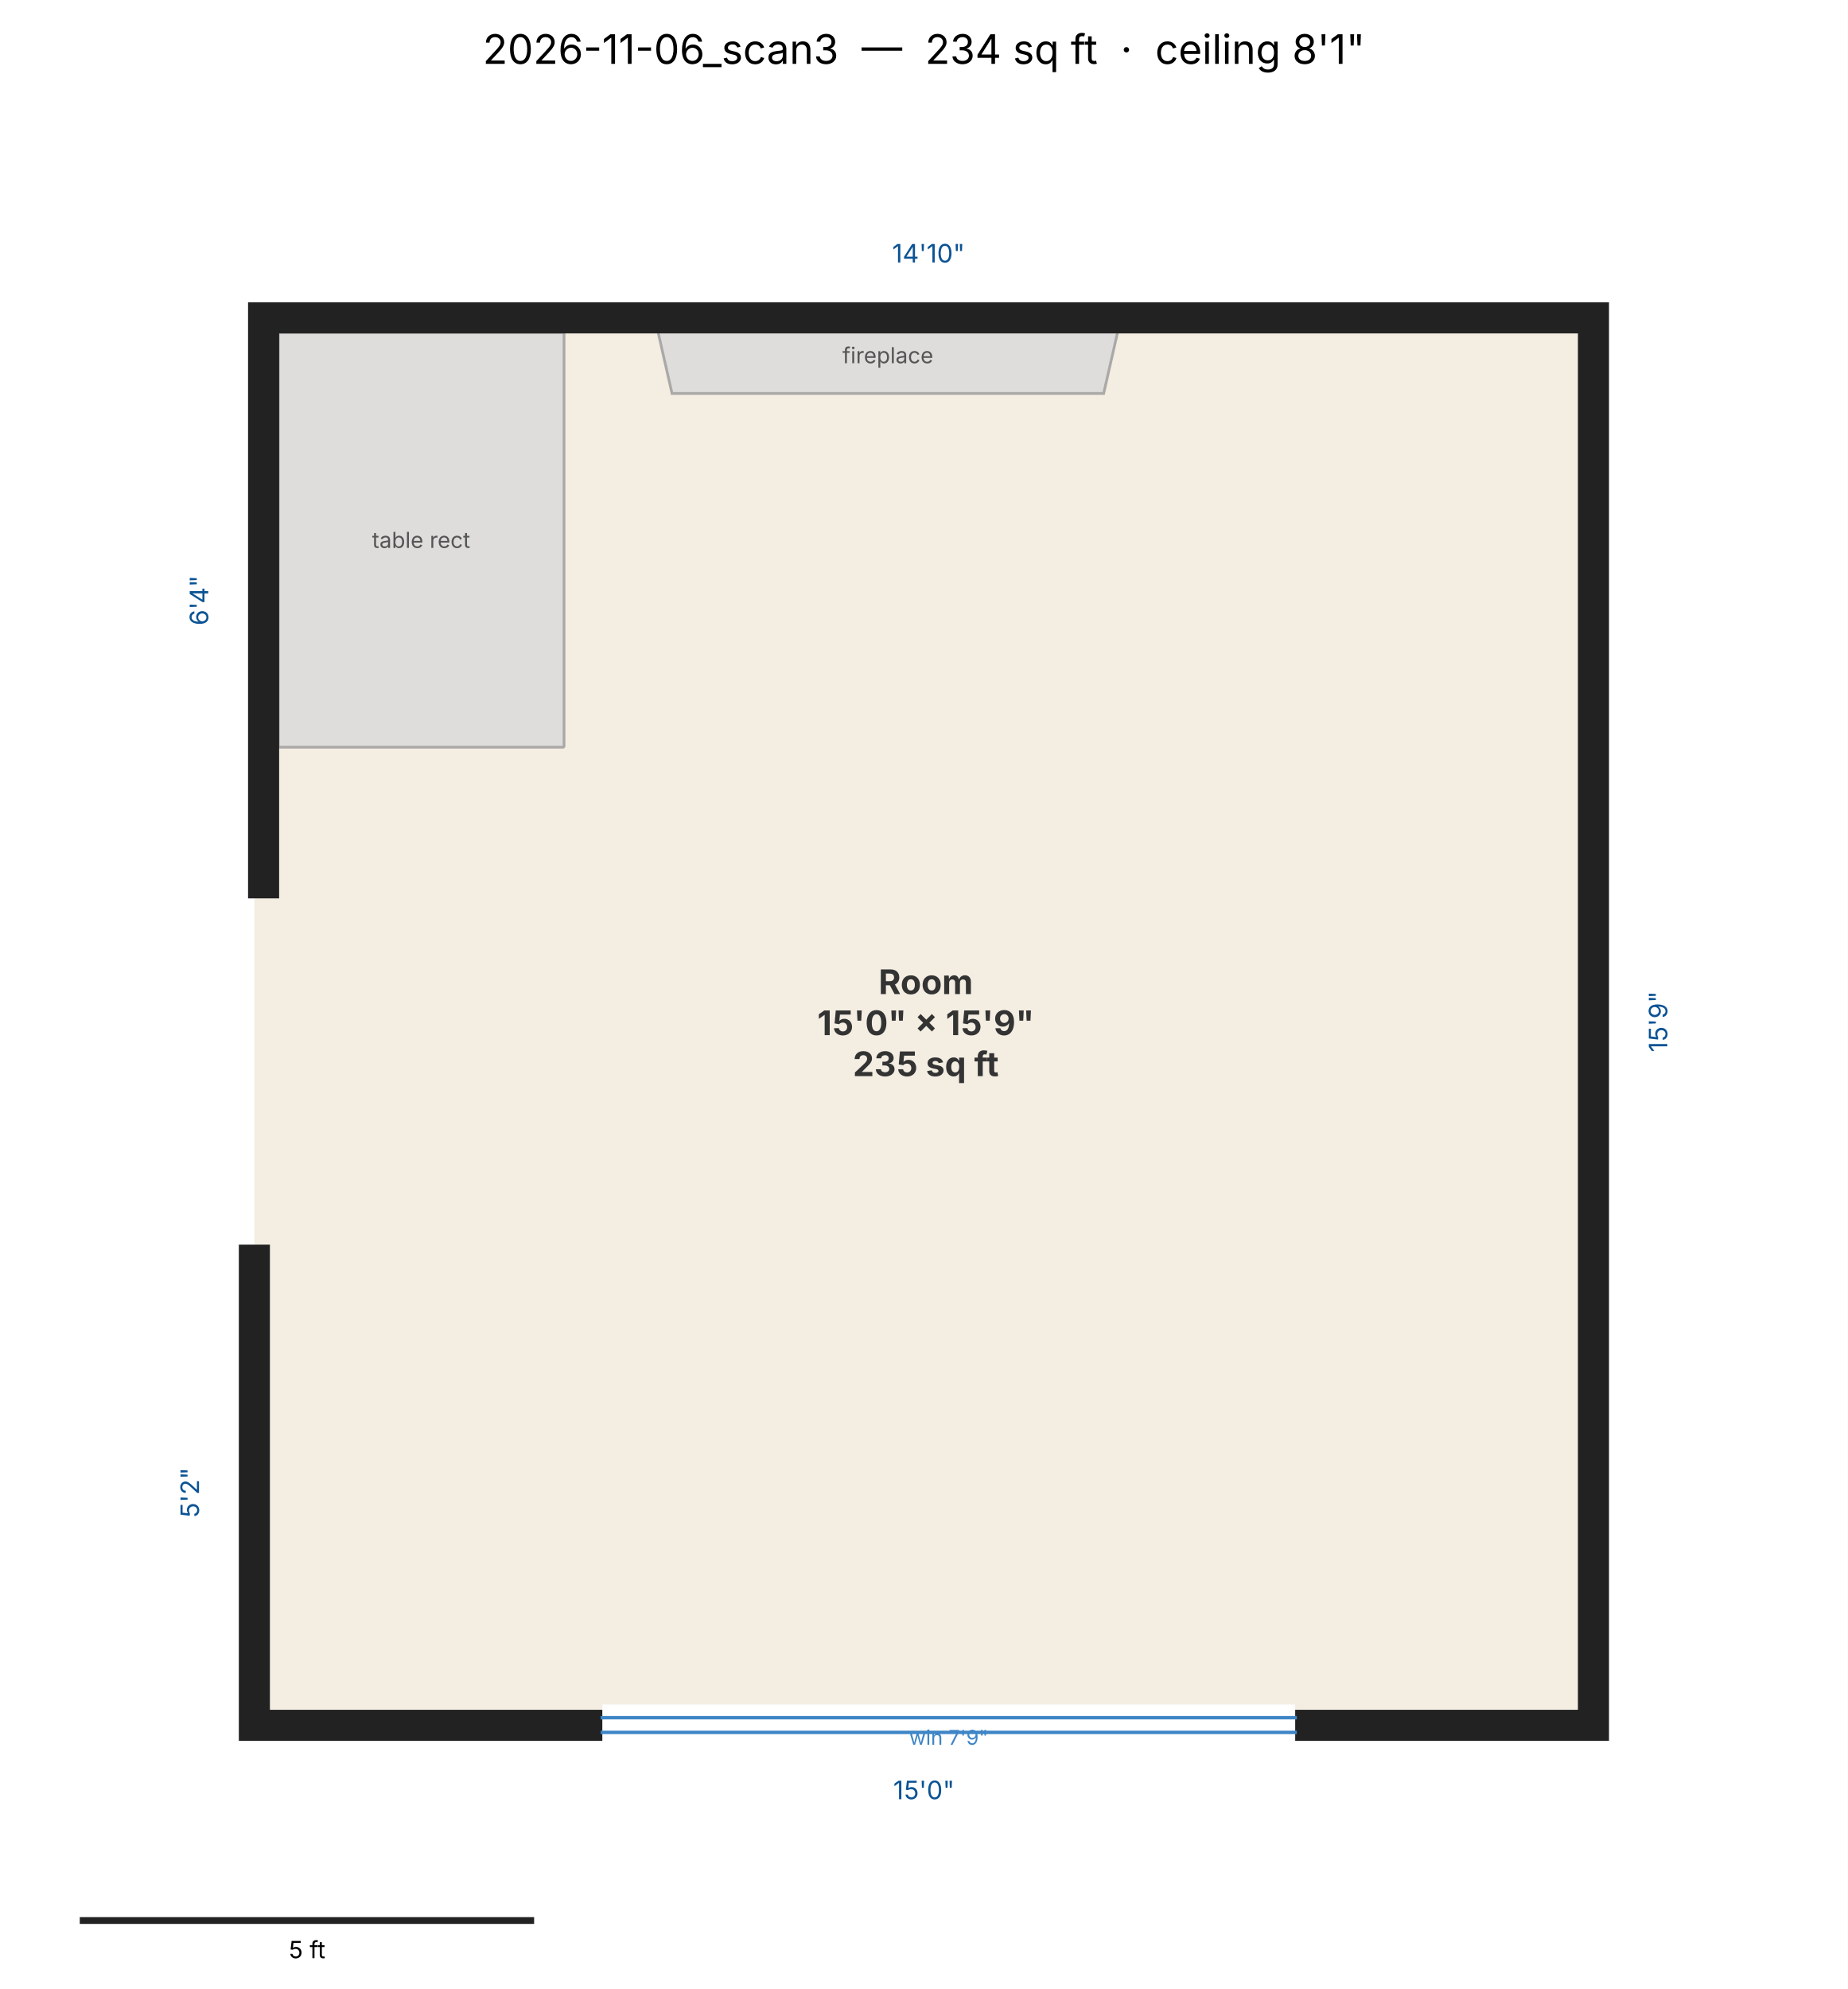
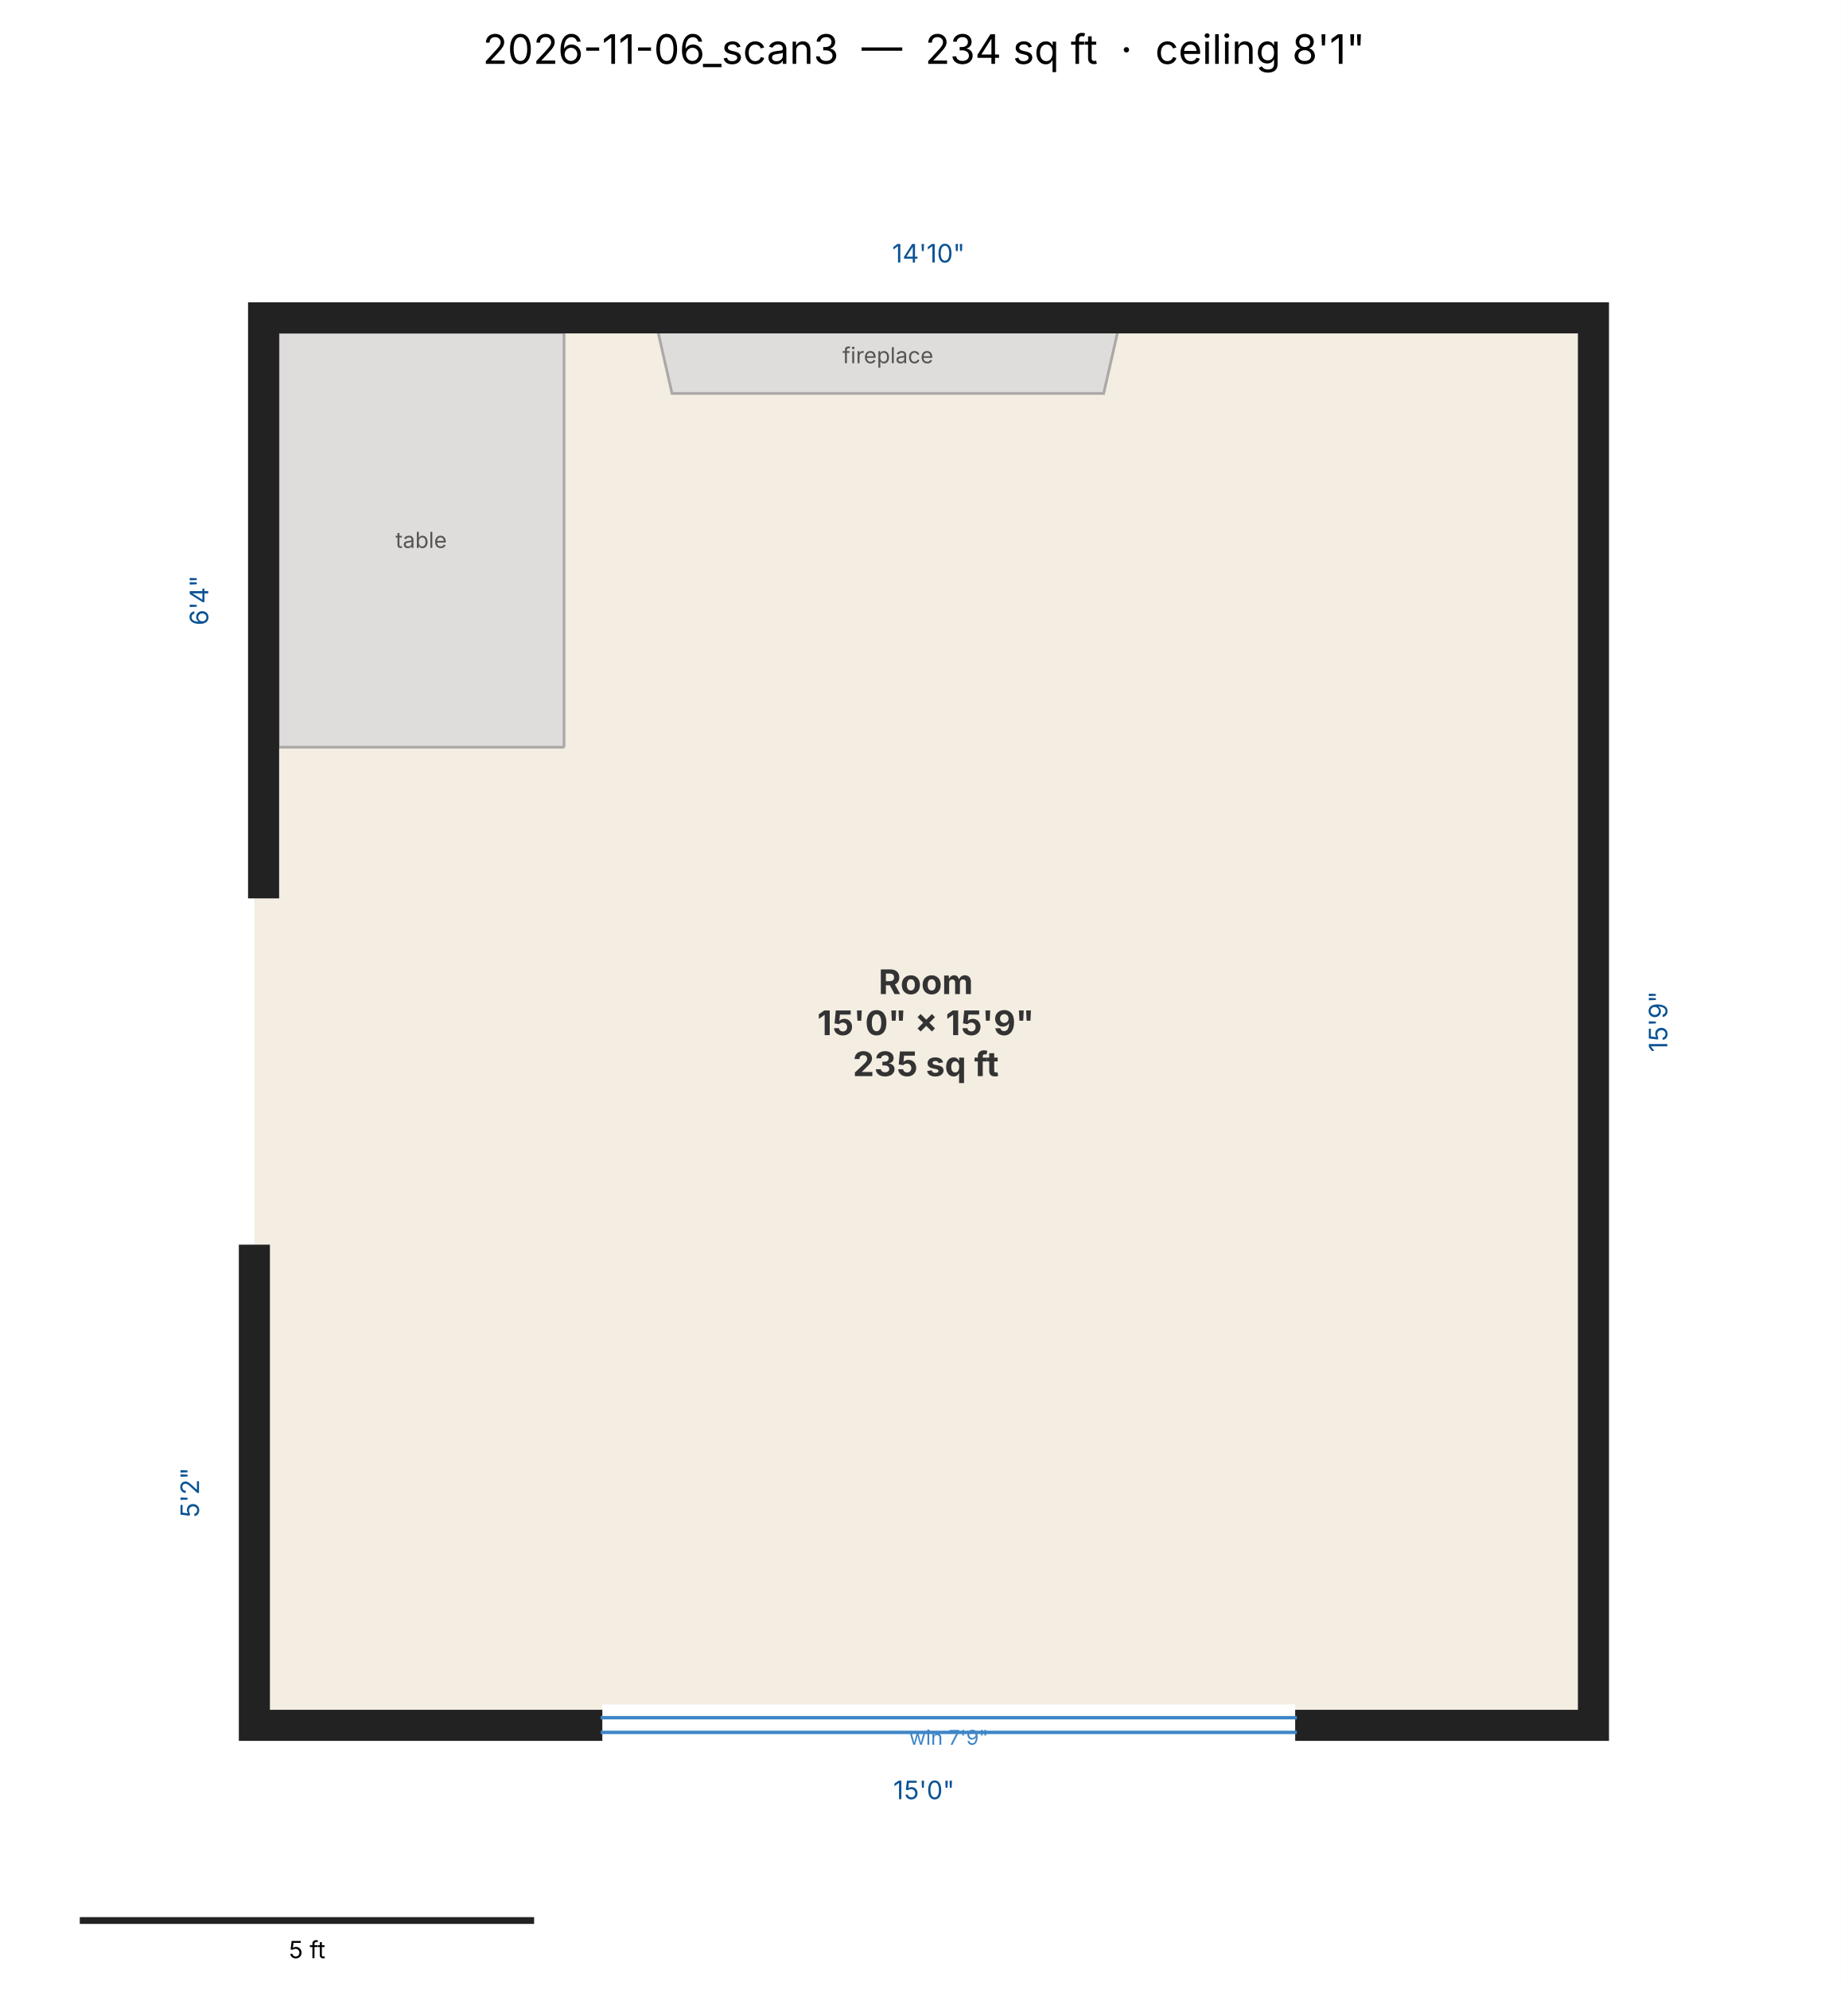
<svg xmlns="http://www.w3.org/2000/svg" xmlns:xlink="http://www.w3.org/1999/xlink" width="544.855pt" height="586.425pt" viewBox="0 0 544.855 586.425" version="1.1">
  <defs>
    <style type="text/css">*{stroke-linejoin: round; stroke-linecap: butt}</style>
  </defs>
  <g id="figure_1">
    <g id="patch_1">
      <path d="M 0 586.425  L 544.855 586.425  L 544.855 0  L 0 0  z " style="fill: #ffffff" />
    </g>
    <g id="axes_1">
      <g id="patch_2">
-         <path d="M 75.004 264.627  L 75.004 508.687  L 75.004 508.687  L 75.004 508.687  L 469.852 508.687  L 469.852 508.687  L 469.852 508.687  L 469.852 93.717  L 469.852 93.717  L 469.852 93.717  L 77.724 93.717  L 77.724 93.717  L 77.724 93.717  L 77.724 264.618  L 77.724 264.619  L 77.724 264.62  L 77.724 264.62  L 77.724 264.621  L 77.723 264.622  L 77.723 264.623  L 77.722 264.623  L 77.722 264.624  L 77.721 264.625  L 77.72 264.625  L 77.72 264.625  L 77.719 264.626  L 77.718 264.626  L 77.717 264.626  L 77.716 264.626  L 77.716 264.626  L 75.004 264.626  L 75.004 264.626  z " clip-path="url(#p5a0531f7b7)" style="fill: #f3ede2" />
+         <path d="M 75.004 264.627  L 75.004 508.687  L 75.004 508.687  L 75.004 508.687  L 469.852 508.687  L 469.852 508.687  L 469.852 508.687  L 469.852 93.717  L 469.852 93.717  L 469.852 93.717  L 77.724 93.717  L 77.724 93.717  L 77.724 93.717  L 77.724 264.618  L 77.724 264.619  L 77.724 264.62  L 77.724 264.62  L 77.724 264.621  L 77.723 264.622  L 77.723 264.623  L 77.722 264.623  L 77.722 264.624  L 77.721 264.625  L 77.72 264.625  L 77.72 264.625  L 77.719 264.626  L 77.718 264.626  L 77.717 264.626  L 77.716 264.626  L 77.716 264.626  L 75.004 264.626  L 75.004 264.626  z " clip-path="url(#p0d485fbd48)" style="fill: #f3ede2" />
      </g>
      <g id="patch_3">
-         <path d="M 82.157 98.157  L 82.054 98.345  L 82.054 220.006  L 82.157 220.194  L 82.348 220.304  L 166.018 220.304  L 166.209 220.194  L 166.312 220.006  L 166.312 98.345  L 166.209 98.157  L 166.018 98.047  L 82.348 98.047  z " clip-path="url(#p5a0531f7b7)" style="fill: #d9d9d9; opacity: 0.8; stroke: #999999; stroke-width: 0.8; stroke-linejoin: miter" />
+         <path d="M 82.157 98.157  L 82.054 98.345  L 82.054 220.006  L 82.157 220.194  L 82.348 220.304  L 166.018 220.304  L 166.209 220.194  L 166.312 220.006  L 166.312 98.345  L 166.209 98.157  L 166.018 98.047  L 82.348 98.047  z " clip-path="url(#p0d485fbd48)" style="fill: #d9d9d9; opacity: 0.8; stroke: #999999; stroke-width: 0.8; stroke-linejoin: miter" />
      </g>
      <g id="patch_4">
-         <path d="M 198.155 116.007  L 325.427 116.014  L 330.502 93.717  L 193.085 93.717  z " clip-path="url(#p5a0531f7b7)" style="fill: #d9d9d9; opacity: 0.8; stroke: #999999; stroke-width: 0.8; stroke-linejoin: miter" />
+         <path d="M 198.155 116.007  L 325.427 116.014  L 330.502 93.717  L 193.085 93.717  z " clip-path="url(#p0d485fbd48)" style="fill: #d9d9d9; opacity: 0.8; stroke: #999999; stroke-width: 0.8; stroke-linejoin: miter" />
      </g>
      <g id="line2d_1">
-         <path d="M 24.519 566.235  L 156.493 566.235  " clip-path="url(#p5a0531f7b7)" style="fill: none; stroke: #222222; stroke-width: 2; stroke-linecap: square" />
+         <path d="M 24.519 566.235  L 156.493 566.235  " clip-path="url(#p0d485fbd48)" style="fill: none; stroke: #222222; stroke-width: 2; stroke-linecap: square" />
      </g>
      <g id="text_1">
-         <g style="fill: #555555" transform="translate(109.7086 161.5399) scale(0.065 -0.065)">
+         <g style="fill: #555555" transform="translate(116.6068 161.5399) scale(0.065 -0.065)">
          <defs>
            <path id="Inter-Regular-37b" d="M 1869 3494  L 1150 3494  L 1150 4325  L 588 4325  L 588 3494  L 63 3494  L 63 3013  L 588 3013  L 588 863  C 588 291 944 -44 1547 -44  C 1691 -44 1850 -22 1966 19  L 1850 494  C 1756 475 1634 456 1563 456  C 1266 456 1150 594 1150 906  L 1150 3013  L 1869 3013  L 1869 3494  z " transform="scale(0.015625)" />
            <path id="Inter-Regular-1fc" d="M 1472 -81  C 2063 -81 2391 228 2509 475  L 2547 475  L 2547 0  L 3100 0  L 3100 2303  C 3100 3394 2259 3538 1791 3538  C 1250 3538 650 3344 381 2709  L 922 2531  C 1031 2775 1303 3044 1806 3044  C 2291 3044 2538 2794 2538 2359  L 2538 2341  C 2538 2081 2263 2100 1641 2022  C 994 1941 281 1794 281 994  C 281 306 809 -81 1472 -81  z M 1569 416  C 1150 416 847 603 847 966  C 847 1363 1206 1494 1616 1547  C 1831 1575 2444 1638 2538 1747  L 2538 1263  C 2538 834 2191 416 1569 416  z " transform="scale(0.015625)" />
            <path id="Inter-Regular-243" d="M 2116 -75  C 2988 -75 3594 625 3594 1738  C 3594 2844 2984 3538 2113 3538  C 1431 3538 1216 3119 1100 2934  L 1056 2934  L 1056 4656  L 494 4656  L 494 0  L 1038 0  L 1038 541  L 1100 541  C 1216 347 1450 -75 2116 -75  z M 2031 428  C 1397 428 1050 966 1050 1744  C 1050 2516 1388 3034 2031 3034  C 2694 3034 3022 2469 3022 1744  C 3022 1009 2684 428 2031 428  z " transform="scale(0.015625)" />
            <path id="Inter-Regular-2e2" d="M 1056 4656  L 494 4656  L 494 0  L 1056 0  L 1056 4656  z " transform="scale(0.015625)" />
            <path id="Inter-Regular-267" d="M 1963 -75  C 2678 -75 3200 284 3363 813  L 2819 963  C 2688 606 2378 425 1966 425  C 1347 425 922 825 894 1556  L 3419 1556  L 3419 1791  C 3419 3081 2638 3538 1897 3538  C 944 3538 325 2791 325 1719  C 325 644 950 -75 1963 -75  z M 897 2031  C 931 2566 1297 3038 1897 3038  C 2472 3038 2794 2625 2847 2031  L 897 2031  z " transform="scale(0.015625)" />
-             <path id="Inter-Regular-6eb" transform="scale(0.015625)" />
-             <path id="Inter-Regular-356" d="M 494 0  L 1056 0  L 1056 2188  C 1056 2659 1425 3000 1928 3000  C 2078 3000 2231 2975 2266 2969  L 2266 3534  C 2200 3538 2063 3544 1981 3544  C 1566 3544 1203 3309 1075 2956  L 1038 2956  L 1038 3494  L 494 3494  L 494 0  z " transform="scale(0.015625)" />
-             <path id="Inter-Regular-24b" d="M 1916 -75  C 2600 -75 3156 297 3344 919  L 2806 1072  C 2703 694 2384 428 1916 428  C 1219 428 897 1038 897 1725  C 897 2422 1219 3034 1916 3034  C 2375 3034 2688 2778 2791 2419  L 3331 2572  C 3141 3181 2591 3538 1916 3538  C 966 3538 325 2819 325 1725  C 325 647 966 -75 1916 -75  z " transform="scale(0.015625)" />
          </defs>
          <use xlink:href="#Inter-Regular-37b" />
          <use xlink:href="#Inter-Regular-1fc" transform="translate(33.20312 0)" />
          <use xlink:href="#Inter-Regular-243" transform="translate(89.35938 0)" />
          <use xlink:href="#Inter-Regular-2e2" transform="translate(150.5938 0)" />
          <use xlink:href="#Inter-Regular-267" transform="translate(174.8125 0)" />
-           <use xlink:href="#Inter-Regular-6eb" transform="translate(233.1094 0)" />
-           <use xlink:href="#Inter-Regular-356" transform="translate(261.2344 0)" />
-           <use xlink:href="#Inter-Regular-267" transform="translate(297.2188 0)" />
-           <use xlink:href="#Inter-Regular-24b" transform="translate(355.5156 0)" />
-           <use xlink:href="#Inter-Regular-37b" transform="translate(412.6406 0)" />
        </g>
      </g>
      <g id="text_2">
        <g style="fill: #555555" transform="translate(248.3878 107.0858) scale(0.065 -0.065)">
          <defs>
            <path id="Inter-Regular-288" d="M 2119 3494  L 1313 3494  L 1313 3834  C 1313 4172 1463 4353 1809 4353  C 1966 4353 2053 4319 2113 4300  L 2269 4781  C 2184 4819 2009 4875 1744 4875  C 1234 4875 750 4566 750 3959  L 750 3494  L 63 3494  L 63 3013  L 750 3013  L 750 0  L 1313 0  L 1313 3013  L 2119 3013  L 2119 3494  z " transform="scale(0.015625)" />
            <path id="Inter-Regular-2b2" d="M 494 0  L 1056 0  L 1056 3494  L 494 3494  L 494 0  z M 778 4066  C 994 4066 1172 4231 1172 4438  C 1172 4644 994 4809 778 4809  C 566 4809 388 4644 388 4438  C 388 4231 566 4066 778 4066  z " transform="scale(0.015625)" />
+             <path id="Inter-Regular-356" d="M 494 0  L 1056 0  L 1056 2188  C 1056 2659 1425 3000 1928 3000  C 2078 3000 2231 2975 2266 2969  L 2266 3534  C 2200 3538 2063 3544 1981 3544  C 1566 3544 1203 3309 1075 2956  L 1038 2956  L 1038 3494  L 494 3494  L 494 0  z " transform="scale(0.015625)" />
            <path id="Inter-Regular-34d" d="M 494 -1306  L 1056 -1306  L 1056 541  L 1100 541  C 1216 347 1450 -75 2116 -75  C 2988 -75 3594 625 3594 1738  C 3594 2844 2984 3538 2113 3538  C 1431 3538 1216 3119 1100 2934  L 1038 2934  L 1038 3494  L 494 3494  L 494 -1306  z M 2031 428  C 1397 428 1050 966 1050 1744  C 1050 2516 1388 3034 2031 3034  C 2694 3034 3022 2469 3022 1744  C 3022 1009 2684 428 2031 428  z " transform="scale(0.015625)" />
+             <path id="Inter-Regular-24b" d="M 1916 -75  C 2600 -75 3156 297 3344 919  L 2806 1072  C 2703 694 2384 428 1916 428  C 1219 428 897 1038 897 1725  C 897 2422 1219 3034 1916 3034  C 2375 3034 2688 2778 2791 2419  L 3331 2572  C 3141 3181 2591 3538 1916 3538  C 966 3538 325 2819 325 1725  C 325 647 966 -75 1916 -75  z " transform="scale(0.015625)" />
          </defs>
          <use xlink:href="#Inter-Regular-288" />
          <use xlink:href="#Inter-Regular-2b2" transform="translate(37.01562 0)" />
          <use xlink:href="#Inter-Regular-356" transform="translate(61.23438 0)" />
          <use xlink:href="#Inter-Regular-267" transform="translate(97.21875 0)" />
          <use xlink:href="#Inter-Regular-34d" transform="translate(155.5156 0)" />
          <use xlink:href="#Inter-Regular-2e2" transform="translate(216.75 0)" />
          <use xlink:href="#Inter-Regular-1fc" transform="translate(240.9688 0)" />
          <use xlink:href="#Inter-Regular-24b" transform="translate(297.125 0)" />
          <use xlink:href="#Inter-Regular-267" transform="translate(354.25 0)" />
        </g>
      </g>
      <g id="text_3">
        <g transform="translate(85.07281 577.3466) scale(0.07 -0.07)">
          <defs>
            <path id="Inter-Regular-545" d="M 1956 -63  C 2853 -63 3509 594 3509 1488  C 3509 2388 2881 3047 2028 3047  C 1706 3047 1397 2934 1206 2775  L 1181 2775  L 1341 4134  L 3291 4134  L 3291 4656  L 841 4656  L 566 2350  L 1122 2281  C 1306 2422 1631 2525 1919 2525  C 2503 2525 2928 2078 2928 1478  C 2928 888 2519 459 1956 459  C 1488 459 1106 759 1069 1175  L 494 1175  C 525 463 1138 -63 1956 -63  z " transform="scale(0.015625)" />
+             <path id="Inter-Regular-6eb" transform="scale(0.015625)" />
          </defs>
          <use xlink:href="#Inter-Regular-545" />
          <use xlink:href="#Inter-Regular-6eb" transform="translate(60.79688 0)" />
          <use xlink:href="#Inter-Regular-288" transform="translate(88.92188 0)" />
          <use xlink:href="#Inter-Regular-37b" transform="translate(122.5156 0)" />
        </g>
      </g>
      <g id="text_4">
        <g transform="translate(142.3524 18.825) scale(0.12 -0.12)">
          <defs>
            <path id="Inter-Regular-541" d="M 481 0  L 3447 0  L 3447 522  L 1300 522  L 1300 559  L 2319 1644  C 3141 2519 3369 2916 3369 3419  C 3369 4147 2778 4719 1947 4719  C 1119 4719 494 4159 494 3334  L 1063 3334  C 1063 3859 1400 4203 1931 4203  C 2428 4203 2806 3900 2806 3413  C 2806 2984 2544 2666 2028 2106  L 481 428  L 481 0  z " transform="scale(0.015625)" />
            <path id="Inter-Regular-53f" d="M 2019 -63  C 3059 -63 3656 809 3656 2325  C 3656 3834 3050 4719 2019 4719  C 988 4719 381 3834 381 2325  C 381 806 981 -63 2019 -63  z M 2019 456  C 1338 456 953 1144 953 2325  C 953 3509 1338 4203 2019 4203  C 2700 4203 3084 3513 3084 2325  C 3084 1144 2700 456 2019 456  z " transform="scale(0.015625)" />
            <path id="Inter-Regular-547" d="M 2019 -63  C 2969 -63 3588 634 3588 1503  C 3588 2403 2925 3044 2128 3044  C 1644 3044 1231 2813 981 2425  L 944 2425  C 944 3544 1375 4194 2091 4194  C 2575 4194 2866 3888 2969 3484  L 3550 3484  C 3438 4216 2872 4719 2091 4719  C 1034 4719 381 3788 381 2150  C 381 434 1241 -63 2019 -63  z M 2019 459  C 1447 459 1028 947 1028 1497  C 1028 2041 1469 2528 2034 2528  C 2597 2528 3013 2072 3013 1503  C 3013 922 2578 459 2019 459  z " transform="scale(0.015625)" />
            <path id="Inter-Regular-5c1" d="M 2494 2581  L 450 2581  L 450 2063  L 2494 2063  L 2494 2581  z " transform="scale(0.015625)" />
            <path id="Inter-Regular-540" d="M 2041 4656  L 1313 4656  L 300 3909  L 300 3272  L 1425 4106  L 1456 4106  L 1456 0  L 2041 0  L 2041 4656  z " transform="scale(0.015625)" />
            <path id="Inter-Regular-609" d="M 2919 0  L 0 0  L 0 -519  L 2919 -519  L 2919 0  z " transform="scale(0.015625)" />
            <path id="Inter-Regular-369" d="M 1681 -75  C 2500 -75 3059 372 3059 984  C 3059 1463 2763 1778 2128 1928  L 1600 2053  C 1191 2150 1013 2294 1013 2553  C 1013 2844 1325 3059 1741 3059  C 2191 3059 2388 2816 2484 2566  L 2994 2697  C 2834 3188 2456 3538 1738 3538  C 994 3538 444 3119 444 2519  C 444 2028 747 1716 1381 1566  L 1963 1428  C 2306 1347 2475 1188 2475 947  C 2475 659 2163 419 1675 419  C 1256 419 972 591 872 975  L 338 847  C 463 244 963 -75 1681 -75  z " transform="scale(0.015625)" />
            <path id="Inter-Regular-307" d="M 1056 2094  C 1056 2691 1434 3031 1938 3031  C 2425 3031 2725 2709 2725 2172  L 2725 0  L 3288 0  L 3288 2219  C 3288 3103 2813 3538 2106 3538  C 1638 3538 1263 3341 1038 2847  L 1034 3494  L 494 3494  L 494 0  L 1056 0  L 1056 2094  z " transform="scale(0.015625)" />
            <path id="Inter-Regular-543" d="M 1984 -63  C 2897 -63 3572 503 3572 1266  C 3572 1853 3225 2284 2631 2381  L 2631 2419  C 3106 2559 3403 2944 3403 3469  C 3403 4131 2872 4719 2003 4719  C 1184 4719 516 4216 491 3484  L 1063 3484  C 1081 3938 1516 4203 1991 4203  C 2497 4203 2822 3900 2822 3438  C 2822 2956 2447 2644 1903 2644  L 1525 2644  L 1525 2128  L 1903 2128  C 2594 2128 2984 1775 2984 1272  C 2984 788 2559 459 1975 459  C 1444 459 1025 731 991 1175  L 391 1175  C 422 438 1072 -63 1984 -63  z " transform="scale(0.015625)" />
            <path id="Inter-Regular-5c4" d="M 6400 2581  L 0 2581  L 0 2063  L 6400 2063  L 6400 2581  z " transform="scale(0.015625)" />
            <path id="Inter-Regular-544" d="M 375 947  L 2566 947  L 2566 0  L 3134 0  L 3134 947  L 3766 947  L 3766 1469  L 3134 1469  L 3134 4656  L 2413 4656  L 375 1431  L 375 947  z M 2569 1469  L 1009 1469  L 1009 1506  L 2531 3913  L 2569 3913  L 2569 1469  z " transform="scale(0.015625)" />
            <path id="Inter-Regular-353" d="M 3425 -1306  L 3425 3494  L 2881 3494  L 2881 2934  L 2819 2934  C 2703 3119 2488 3538 1806 3538  C 934 3538 325 2844 325 1738  C 325 625 931 -75 1803 -75  C 2469 -75 2703 347 2819 541  L 2863 541  L 2863 -1306  L 3425 -1306  z M 1888 428  C 1234 428 897 1009 897 1744  C 897 2469 1225 3034 1888 3034  C 2531 3034 2869 2516 2869 1744  C 2869 966 2522 428 1888 428  z " transform="scale(0.015625)" />
            <path id="Inter-Regular-5e7" d="M 922 1791  C 1156 1791 1344 1978 1344 2213  C 1344 2447 1156 2634 922 2634  C 688 2634 500 2447 500 2213  C 500 1978 688 1791 922 1791  z " transform="scale(0.015625)" />
            <path id="Inter-Regular-293" d="M 1909 -1381  C 2759 -1381 3431 -994 3431 -91  L 3431 3494  L 2884 3494  L 2884 2934  L 2831 2934  C 2713 3122 2488 3538 1813 3538  C 941 3538 325 2844 325 1763  C 325 666 963 56 1800 56  C 2475 56 2697 441 2816 641  L 2869 641  L 2869 -59  C 2869 -634 2466 -891 1909 -891  C 1294 -891 1075 -578 928 -375  L 472 -669  C 688 -1053 1134 -1381 1909 -1381  z M 1894 556  C 1238 556 897 1056 897 1775  C 897 2472 1228 3034 1894 3034  C 2538 3034 2875 2516 2875 1775  C 2875 1013 2528 556 1894 556  z " transform="scale(0.015625)" />
            <path id="Inter-Regular-549" d="M 1978 -63  C 2916 -63 3578 478 3578 1238  C 3578 1825 3175 2325 2669 2419  L 2669 2444  C 3109 2559 3403 2988 3403 3481  C 3403 4191 2794 4719 1978 4719  C 1150 4719 550 4191 550 3481  C 550 2988 838 2559 1291 2444  L 1291 2419  C 769 2325 381 1825 381 1238  C 381 478 1031 -63 1978 -63  z M 1978 453  C 1350 453 966 775 966 1269  C 966 1784 1391 2153 1978 2153  C 2553 2153 2984 1784 2984 1269  C 2984 775 2594 453 1978 453  z M 1978 2650  C 1475 2650 1125 2966 1125 3438  C 1125 3903 1463 4206 1978 4206  C 2484 4206 2828 3903 2828 3438  C 2828 2966 2469 2650 1978 2650  z " transform="scale(0.015625)" />
            <path id="Inter-Regular-5ce" d="M 725 2884  L 1194 2884  L 1263 4656  L 656 4656  L 725 2884  z " transform="scale(0.015625)" />
            <path id="Inter-Regular-5cf" d="M 725 2884  L 1194 2884  L 1263 4656  L 656 4656  L 725 2884  z M 1788 2884  L 2256 2884  L 2325 4656  L 1719 4656  L 1788 2884  z " transform="scale(0.015625)" />
          </defs>
          <use xlink:href="#Inter-Regular-541" />
          <use xlink:href="#Inter-Regular-53f" transform="translate(60.98438 0)" />
          <use xlink:href="#Inter-Regular-541" transform="translate(124.0781 0)" />
          <use xlink:href="#Inter-Regular-547" transform="translate(185.0625 0)" />
          <use xlink:href="#Inter-Regular-5c1" transform="translate(247.0781 0)" />
          <use xlink:href="#Inter-Regular-540" transform="translate(293.0781 0)" />
          <use xlink:href="#Inter-Regular-540" transform="translate(333.75 0)" />
          <use xlink:href="#Inter-Regular-5c1" transform="translate(374.4219 0)" />
          <use xlink:href="#Inter-Regular-53f" transform="translate(420.4219 0)" />
          <use xlink:href="#Inter-Regular-547" transform="translate(483.5156 0)" />
          <use xlink:href="#Inter-Regular-609" transform="translate(540.9844 0)" />
          <use xlink:href="#Inter-Regular-369" transform="translate(586.5938 0)" />
          <use xlink:href="#Inter-Regular-24b" transform="translate(639.375 0)" />
          <use xlink:href="#Inter-Regular-1fc" transform="translate(697.4844 0)" />
          <use xlink:href="#Inter-Regular-307" transform="translate(753.6406 0)" />
          <use xlink:href="#Inter-Regular-543" transform="translate(812.7188 0)" />
          <use xlink:href="#Inter-Regular-6eb" transform="translate(874.4844 0)" />
          <use xlink:href="#Inter-Regular-6eb" transform="translate(902.6094 0)" />
          <use xlink:href="#Inter-Regular-5c4" transform="translate(930.7344 0)" />
          <use xlink:href="#Inter-Regular-6eb" transform="translate(1030.734 0)" />
          <use xlink:href="#Inter-Regular-6eb" transform="translate(1058.859 0)" />
          <use xlink:href="#Inter-Regular-541" transform="translate(1086.984 0)" />
          <use xlink:href="#Inter-Regular-543" transform="translate(1147.969 0)" />
          <use xlink:href="#Inter-Regular-544" transform="translate(1209.734 0)" />
          <use xlink:href="#Inter-Regular-6eb" transform="translate(1274.328 0)" />
          <use xlink:href="#Inter-Regular-369" transform="translate(1302.453 0)" />
          <use xlink:href="#Inter-Regular-353" transform="translate(1355.234 0)" />
          <use xlink:href="#Inter-Regular-6eb" transform="translate(1416.469 0)" />
          <use xlink:href="#Inter-Regular-288" transform="translate(1444.594 0)" />
          <use xlink:href="#Inter-Regular-37b" transform="translate(1478.188 0)" />
          <use xlink:href="#Inter-Regular-6eb" transform="translate(1510.906 0)" />
          <use xlink:href="#Inter-Regular-6eb" transform="translate(1539.031 0)" />
          <use xlink:href="#Inter-Regular-5e7" transform="translate(1567.156 0)" />
          <use xlink:href="#Inter-Regular-6eb" transform="translate(1595.969 0)" />
          <use xlink:href="#Inter-Regular-6eb" transform="translate(1624.094 0)" />
          <use xlink:href="#Inter-Regular-24b" transform="translate(1652.219 0)" />
          <use xlink:href="#Inter-Regular-267" transform="translate(1709.344 0)" />
          <use xlink:href="#Inter-Regular-2b2" transform="translate(1767.641 0)" />
          <use xlink:href="#Inter-Regular-2e2" transform="translate(1791.859 0)" />
          <use xlink:href="#Inter-Regular-2b2" transform="translate(1816.078 0)" />
          <use xlink:href="#Inter-Regular-307" transform="translate(1840.297 0)" />
          <use xlink:href="#Inter-Regular-293" transform="translate(1899.375 0)" />
          <use xlink:href="#Inter-Regular-6eb" transform="translate(1960.703 0)" />
          <use xlink:href="#Inter-Regular-549" transform="translate(1988.828 0)" />
          <use xlink:href="#Inter-Regular-5ce" transform="translate(2050.688 0)" />
          <use xlink:href="#Inter-Regular-540" transform="translate(2080.672 0)" />
          <use xlink:href="#Inter-Regular-5cf" transform="translate(2121.344 0)" />
        </g>
      </g>
      <g id="patch_5">
-         <path d="M 474.182 89.387  L 465.522 89.387  L 82.054 89.387  L 73.394 89.387  L 73.394 98.047  L 73.394 264.626  L 82.054 264.626  L 82.054 98.047  L 465.522 98.047  L 465.522 504.357  L 79.333 504.357  L 79.333 367.218  L 70.674 367.218  L 70.674 504.357  L 70.674 513.017  L 79.333 513.017  L 465.522 513.017  L 474.182 513.017  L 474.182 504.357  L 474.182 98.047  z " clip-path="url(#p5a0531f7b7)" style="fill: #222222; stroke: #222222; stroke-width: 0.5; stroke-linejoin: miter" />
+         <path d="M 474.182 89.387  L 465.522 89.387  L 82.054 89.387  L 73.394 89.387  L 73.394 98.047  L 73.394 264.626  L 82.054 264.626  L 82.054 98.047  L 465.522 98.047  L 465.522 504.357  L 79.333 504.357  L 79.333 367.218  L 70.674 367.218  L 70.674 504.357  L 70.674 513.017  L 79.333 513.017  L 465.522 513.017  L 474.182 513.017  L 474.182 504.357  L 474.182 98.047  z " clip-path="url(#p0d485fbd48)" style="fill: #222222; stroke: #222222; stroke-width: 0.5; stroke-linejoin: miter" />
      </g>
      <g id="patch_6">
-         <path d="M 177.604 514.663  L 381.903 514.663  L 381.903 502.539  L 177.604 502.539  z " clip-path="url(#p5a0531f7b7)" style="fill: #ffffff" />
+         <path d="M 177.604 514.663  L 381.903 514.663  L 381.903 502.539  L 177.604 502.539  z " clip-path="url(#p0d485fbd48)" style="fill: #ffffff" />
      </g>
      <g id="line2d_2">
-         <path d="M 177.604 506.436  L 381.903 506.436  " clip-path="url(#p5a0531f7b7)" style="fill: none; stroke: #3d85c6; stroke-linecap: square" />
+         <path d="M 177.604 506.436  L 381.903 506.436  " clip-path="url(#p0d485fbd48)" style="fill: none; stroke: #3d85c6; stroke-linecap: square" />
      </g>
      <g id="line2d_3">
-         <path d="M 177.604 510.766  L 381.903 510.766  " clip-path="url(#p5a0531f7b7)" style="fill: none; stroke: #3d85c6; stroke-linecap: square" />
+         <path d="M 177.604 510.766  L 381.903 510.766  " clip-path="url(#p0d485fbd48)" style="fill: none; stroke: #3d85c6; stroke-linecap: square" />
      </g>
      <g id="text_5">
        <g style="fill: #333333" transform="translate(259.0669 293.0874) scale(0.1 -0.1)">
          <defs>
            <path id="Inter-Bold-181" d="M 422 0  L 1375 0  L 1375 1663  L 2125 1663  L 3013 0  L 4069 0  L 3078 1816  C 3609 2044 3903 2503 3903 3141  C 3903 4056 3297 4656 2238 4656  L 422 4656  L 422 0  z M 1375 2434  L 1375 3869  L 2059 3869  C 2644 3869 2919 3609 2919 3141  C 2919 2675 2644 2434 2063 2434  L 1375 2434  z " transform="scale(0.015625)" />
            <path id="Inter-Bold-318" d="M 1963 -69  C 3013 -69 3672 656 3672 1731  C 3672 2813 3013 3538 1963 3538  C 909 3538 253 2813 253 1731  C 253 656 909 -69 1963 -69  z M 1963 669  C 1463 669 1209 1125 1209 1734  C 1209 2353 1463 2800 1963 2800  C 2463 2800 2719 2350 2719 1734  C 2719 1125 2463 669 1963 669  z " transform="scale(0.015625)" />
            <path id="Inter-Bold-300" d="M 400 0  L 1338 0  L 1338 2113  C 1338 2531 1591 2763 1922 2763  C 2241 2763 2466 2544 2466 2203  L 2466 0  L 3372 0  L 3372 2150  C 3372 2516 3591 2763 3947 2763  C 4263 2763 4500 2572 4500 2178  L 4500 0  L 5441 0  L 5441 2356  C 5441 3116 4966 3547 4325 3547  C 3844 3547 3400 3300 3203 2763  C 3041 3294 2750 3547 2303 3547  C 1884 3547 1494 3325 1306 2816  L 1269 3494  L 400 3494  L 400 0  z " transform="scale(0.015625)" />
          </defs>
          <use xlink:href="#Inter-Bold-181" />
          <use xlink:href="#Inter-Bold-318" transform="translate(64.45312 0)" />
          <use xlink:href="#Inter-Bold-318" transform="translate(125.7812 0)" />
          <use xlink:href="#Inter-Bold-300" transform="translate(187.1094 0)" />
        </g>
        <g style="fill: #333333" transform="translate(240.9951 305.187) scale(0.1 -0.1)">
          <defs>
            <path id="Inter-Bold-540" d="M 2341 4656  L 1319 4656  L 291 3934  L 291 3063  L 1356 3816  L 1388 3816  L 1388 0  L 2341 0  L 2341 4656  z " transform="scale(0.015625)" />
            <path id="Inter-Bold-545" d="M 2075 -63  C 3097 -63 3797 609 3797 1547  C 3797 2441 3178 3078 2338 3078  C 1934 3078 1584 2916 1419 2691  L 1394 2691  L 1516 3869  L 3541 3869  L 3541 4656  L 725 4656  L 500 2213  L 1356 2063  C 1500 2247 1778 2369 2056 2369  C 2534 2369 2872 2022 2872 1525  C 2872 1031 2541 694 2075 694  C 1675 694 1350 941 1331 1306  L 403 1306  C 422 509 1119 -63 2075 -63  z " transform="scale(0.015625)" />
            <path id="Inter-Bold-5ce" d="M 728 2719  L 1441 2719  L 1534 4656  L 631 4656  L 728 2719  z " transform="scale(0.015625)" />
            <path id="Inter-Bold-53f" d="M 2156 -63  C 3338 -63 4022 816 4022 2325  C 4022 3831 3331 4719 2156 4719  C 984 4719 294 3831 294 2325  C 294 816 981 -63 2156 -63  z M 2156 728  C 1581 728 1266 1303 1266 2325  C 1266 3347 1584 3931 2156 3931  C 2731 3931 3050 3350 3050 2325  C 3050 1303 2731 728 2156 728  z " transform="scale(0.015625)" />
            <path id="Inter-Bold-5cf" d="M 728 2719  L 1441 2719  L 1534 4656  L 631 4656  L 728 2719  z M 2088 2719  L 2803 2719  L 2897 4656  L 1994 4656  L 2088 2719  z " transform="scale(0.015625)" />
            <path id="Inter-Bold-6eb" transform="scale(0.015625)" />
            <path id="Inter-Bold-603" d="M 3241 684  L 3819 1266  L 2759 2328  L 3819 3384  L 3241 3975  L 2178 2909  L 1116 3975  L 534 3384  L 1594 2328  L 534 1266  L 1116 684  L 2178 1747  L 3241 684  z " transform="scale(0.015625)" />
            <path id="Inter-Bold-54a" d="M 1988 -69  C 3131 -69 3866 872 3866 2441  C 3866 4144 2966 4719 2028 4725  C 994 4731 294 4044 294 3103  C 294 2228 903 1597 1731 1597  C 2241 1597 2688 1847 2900 2250  L 2931 2250  C 2931 1328 2600 753 1988 753  C 1619 753 1359 966 1284 1297  L 341 1297  C 434 525 1069 -69 1988 -69  z M 2022 2297  C 1559 2297 1222 2656 1222 3128  C 1222 3597 1569 3963 2028 3963  C 2494 3963 2834 3584 2834 3134  C 2834 2675 2481 2297 2022 2297  z " transform="scale(0.015625)" />
          </defs>
          <use xlink:href="#Inter-Bold-540" />
          <use xlink:href="#Inter-Bold-545" transform="translate(43.10938 0)" />
          <use xlink:href="#Inter-Bold-5ce" transform="translate(107.0312 0)" />
          <use xlink:href="#Inter-Bold-53f" transform="translate(140.9219 0)" />
          <use xlink:href="#Inter-Bold-5cf" transform="translate(208.3594 0)" />
          <use xlink:href="#Inter-Bold-6eb" transform="translate(263.5312 0)" />
          <use xlink:href="#Inter-Bold-603" transform="translate(287.2188 0)" />
          <use xlink:href="#Inter-Bold-6eb" transform="translate(355.0938 0)" />
          <use xlink:href="#Inter-Bold-540" transform="translate(378.7812 0)" />
          <use xlink:href="#Inter-Bold-545" transform="translate(421.8906 0)" />
          <use xlink:href="#Inter-Bold-5ce" transform="translate(485.8125 0)" />
          <use xlink:href="#Inter-Bold-54a" transform="translate(519.7031 0)" />
          <use xlink:href="#Inter-Bold-5cf" transform="translate(584.6406 0)" />
        </g>
        <g style="fill: #333333" transform="translate(251.4693 317.2866) scale(0.1 -0.1)">
          <defs>
            <path id="Inter-Bold-541" d="M 388 0  L 3681 0  L 3681 784  L 1713 784  L 1713 819  L 2416 1513  C 3369 2391 3619 2822 3619 3344  C 3619 4150 2963 4719 1978 4719  C 1013 4719 344 4134 344 3228  L 1256 3228  C 1256 3681 1538 3956 1972 3956  C 2388 3956 2694 3700 2694 3284  C 2694 2909 2459 2647 2038 2234  L 388 688  L 388 0  z " transform="scale(0.015625)" />
            <path id="Inter-Bold-543" d="M 2059 -63  C 3097 -63 3838 509 3838 1303  C 3838 1881 3475 2297 2797 2388  L 2797 2422  C 3313 2522 3669 2891 3669 3413  C 3669 4141 3031 4719 2075 4719  C 1128 4719 413 4163 400 3366  L 1319 3366  C 1328 3728 1663 3956 2069 3956  C 2472 3956 2744 3713 2744 3353  C 2744 2981 2428 2728 1975 2728  L 1544 2728  L 1544 2019  L 1975 2019  C 2516 2019 2844 1750 2844 1366  C 2844 988 2522 728 2063 728  C 1622 728 1284 956 1269 1306  L 309 1306  C 322 497 1047 -63 2059 -63  z " transform="scale(0.015625)" />
            <path id="Inter-Bold-369" d="M 1788 -69  C 2703 -69 3350 391 3350 1078  C 3350 1575 3025 1884 2350 2022  L 1722 2147  C 1391 2216 1272 2338 1272 2513  C 1272 2722 1509 2866 1816 2866  C 2156 2866 2353 2697 2428 2459  L 3259 2606  C 3128 3175 2631 3538 1803 3538  C 919 3538 334 3125 334 2453  C 334 1931 666 1600 1341 1463  L 1944 1338  C 2250 1275 2394 1163 2394 978  C 2394 769 2172 619 1816 619  C 1431 619 1206 778 1116 1106  L 244 956  C 366 306 944 -69 1788 -69  z " transform="scale(0.015625)" />
            <path id="Inter-Bold-353" d="M 3634 -1306  L 3634 3494  L 2713 3494  L 2713 2906  L 2666 2906  C 2541 3184 2266 3538 1672 3538  C 897 3538 253 2934 253 1741  C 253 578 872 -59 1678 -59  C 2247 -59 2538 278 2666 559  L 2697 559  L 2697 -1306  L 3634 -1306  z M 1966 694  C 1478 694 1216 1128 1216 1744  C 1216 2356 1472 2788 1966 2788  C 2447 2788 2716 2378 2716 1744  C 2716 1113 2444 694 1966 694  z " transform="scale(0.015625)" />
            <path id="Inter-Bold-288" d="M 2344 3494  L 1613 3494  L 1613 3731  C 1613 3975 1719 4119 2003 4119  C 2125 4119 2238 4094 2316 4072  L 2484 4778  C 2369 4813 2106 4875 1813 4875  C 1166 4875 678 4506 678 3763  L 678 3494  L 63 3494  L 63 2778  L 678 2778  L 678 0  L 1613 0  L 1613 2778  L 2344 2778  L 2344 3494  z " transform="scale(0.015625)" />
            <path id="Inter-Bold-37b" d="M 2134 3494  L 1481 3494  L 1481 4325  L 544 4325  L 544 3494  L 63 3494  L 63 2778  L 544 2778  L 544 941  C 544 300 925 -50 1625 -50  C 1813 -50 2022 -28 2231 34  L 2097 738  C 2028 719 1872 697 1800 697  C 1572 697 1481 800 1481 1022  L 1481 2778  L 2134 2778  L 2134 3494  z " transform="scale(0.015625)" />
          </defs>
          <use xlink:href="#Inter-Bold-541" />
          <use xlink:href="#Inter-Bold-543" transform="translate(62.98438 0)" />
          <use xlink:href="#Inter-Bold-545" transform="translate(127.5312 0)" />
          <use xlink:href="#Inter-Bold-6eb" transform="translate(191.4531 0)" />
          <use xlink:href="#Inter-Bold-369" transform="translate(215.1406 0)" />
          <use xlink:href="#Inter-Bold-353" transform="translate(271.1406 0)" />
          <use xlink:href="#Inter-Bold-6eb" transform="translate(334.1719 0)" />
          <use xlink:href="#Inter-Bold-288" transform="translate(357.8594 0)" />
          <use xlink:href="#Inter-Bold-37b" transform="translate(393.7031 0)" />
        </g>
      </g>
      <g id="text_6">
        <g style="fill: #0b5394" transform="translate(263.0783 77.39397) scale(0.075 -0.075)">
          <use xlink:href="#Inter-Regular-540" />
          <use xlink:href="#Inter-Regular-544" transform="translate(40.67188 0)" />
          <use xlink:href="#Inter-Regular-5ce" transform="translate(105.2656 0)" />
          <use xlink:href="#Inter-Regular-540" transform="translate(135.25 0)" />
          <use xlink:href="#Inter-Regular-53f" transform="translate(175.9219 0)" />
          <use xlink:href="#Inter-Regular-5cf" transform="translate(239.0156 0)" />
        </g>
      </g>
      <g id="text_7">
        <g style="fill: #0b5394" transform="translate(491.6314 310.2038) rotate(-90) scale(0.075 -0.075)">
          <defs>
            <path id="Inter-Regular-54a" d="M 1884 -63  C 2938 -63 3588 866 3588 2513  C 3588 4225 2728 4706 1963 4719  C 1006 4734 381 4025 381 3156  C 381 2259 1044 1616 1847 1616  C 2334 1616 2744 1856 2994 2238  L 3031 2238  C 3031 1109 2594 463 1884 463  C 1394 463 1103 772 1006 1184  L 419 1184  C 528 441 1094 -63 1884 -63  z M 1934 2134  C 1372 2134 963 2588 963 3159  C 963 3734 1391 4197 1953 4197  C 2525 4197 2947 3706 2947 3172  C 2947 2625 2500 2134 1934 2134  z " transform="scale(0.015625)" />
          </defs>
          <use xlink:href="#Inter-Regular-540" />
          <use xlink:href="#Inter-Regular-545" transform="translate(40.67188 0)" />
          <use xlink:href="#Inter-Regular-5ce" transform="translate(101.4688 0)" />
          <use xlink:href="#Inter-Regular-54a" transform="translate(131.4531 0)" />
          <use xlink:href="#Inter-Regular-5cf" transform="translate(193.4688 0)" />
        </g>
      </g>
      <g id="text_8">
        <g style="fill: #0b5394" transform="translate(58.68058 447.5553) rotate(-90) scale(0.075 -0.075)">
          <use xlink:href="#Inter-Regular-545" />
          <use xlink:href="#Inter-Regular-5ce" transform="translate(60.79688 0)" />
          <use xlink:href="#Inter-Regular-541" transform="translate(90.78125 0)" />
          <use xlink:href="#Inter-Regular-5cf" transform="translate(151.7656 0)" />
        </g>
      </g>
      <g id="text_9">
        <g style="fill: #0b5394" transform="translate(263.3855 530.4667) scale(0.075 -0.075)">
          <use xlink:href="#Inter-Regular-540" />
          <use xlink:href="#Inter-Regular-545" transform="translate(40.67188 0)" />
          <use xlink:href="#Inter-Regular-5ce" transform="translate(101.4688 0)" />
          <use xlink:href="#Inter-Regular-53f" transform="translate(131.4531 0)" />
          <use xlink:href="#Inter-Regular-5cf" transform="translate(194.5469 0)" />
        </g>
      </g>
      <g id="text_10">
        <g style="fill: #0b5394" transform="translate(61.40116 184.3914) rotate(-90) scale(0.075 -0.075)">
          <use xlink:href="#Inter-Regular-547" />
          <use xlink:href="#Inter-Regular-5ce" transform="translate(62.01562 0)" />
          <use xlink:href="#Inter-Regular-544" transform="translate(85.75 0)" />
          <use xlink:href="#Inter-Regular-5cf" transform="translate(150.3438 0)" />
        </g>
      </g>
      <g id="text_11">
        <g style="fill: #3d85c6" transform="translate(268.1007 514.4136) scale(0.06 -0.06)">
          <defs>
            <path id="Inter-Regular-3da" d="M 1278 0  L 1838 0  L 2291 1581  C 2403 1972 2513 2409 2619 2853  C 2725 2406 2831 1981 2947 1581  L 3400 0  L 3959 0  L 5019 3494  L 4422 3494  L 3997 1969  C 3891 1588 3775 1147 3659 613  C 3550 1153 3438 1597 3338 1969  L 2925 3494  L 2325 3494  L 1906 1969  C 1800 1581 1688 1134 1575 603  C 1459 1159 1341 1603 1241 1969  L 816 3494  L 219 3494  L 1278 0  z " transform="scale(0.015625)" />
            <path id="Inter-Regular-548" d="M 625 0  L 1250 0  L 3316 4103  L 3316 4656  L 306 4656  L 306 4134  L 2694 4134  L 2694 4097  L 625 0  z " transform="scale(0.015625)" />
          </defs>
          <use xlink:href="#Inter-Regular-3da" />
          <use xlink:href="#Inter-Regular-2b2" transform="translate(81.84375 0)" />
          <use xlink:href="#Inter-Regular-307" transform="translate(106.0625 0)" />
          <use xlink:href="#Inter-Regular-6eb" transform="translate(165.1406 0)" />
          <use xlink:href="#Inter-Regular-548" transform="translate(193.2656 0)" />
          <use xlink:href="#Inter-Regular-5ce" transform="translate(249.8594 0)" />
          <use xlink:href="#Inter-Regular-54a" transform="translate(279.8438 0)" />
          <use xlink:href="#Inter-Regular-5cf" transform="translate(341.8594 0)" />
        </g>
      </g>
    </g>
  </g>
  <defs>
-     <clipPath id="p5a0531f7b7">
+     <clipPath id="p0d485fbd48">
      <rect x="7.2" y="24.825" width="530.455" height="554.4" />
    </clipPath>
  </defs>
</svg>
